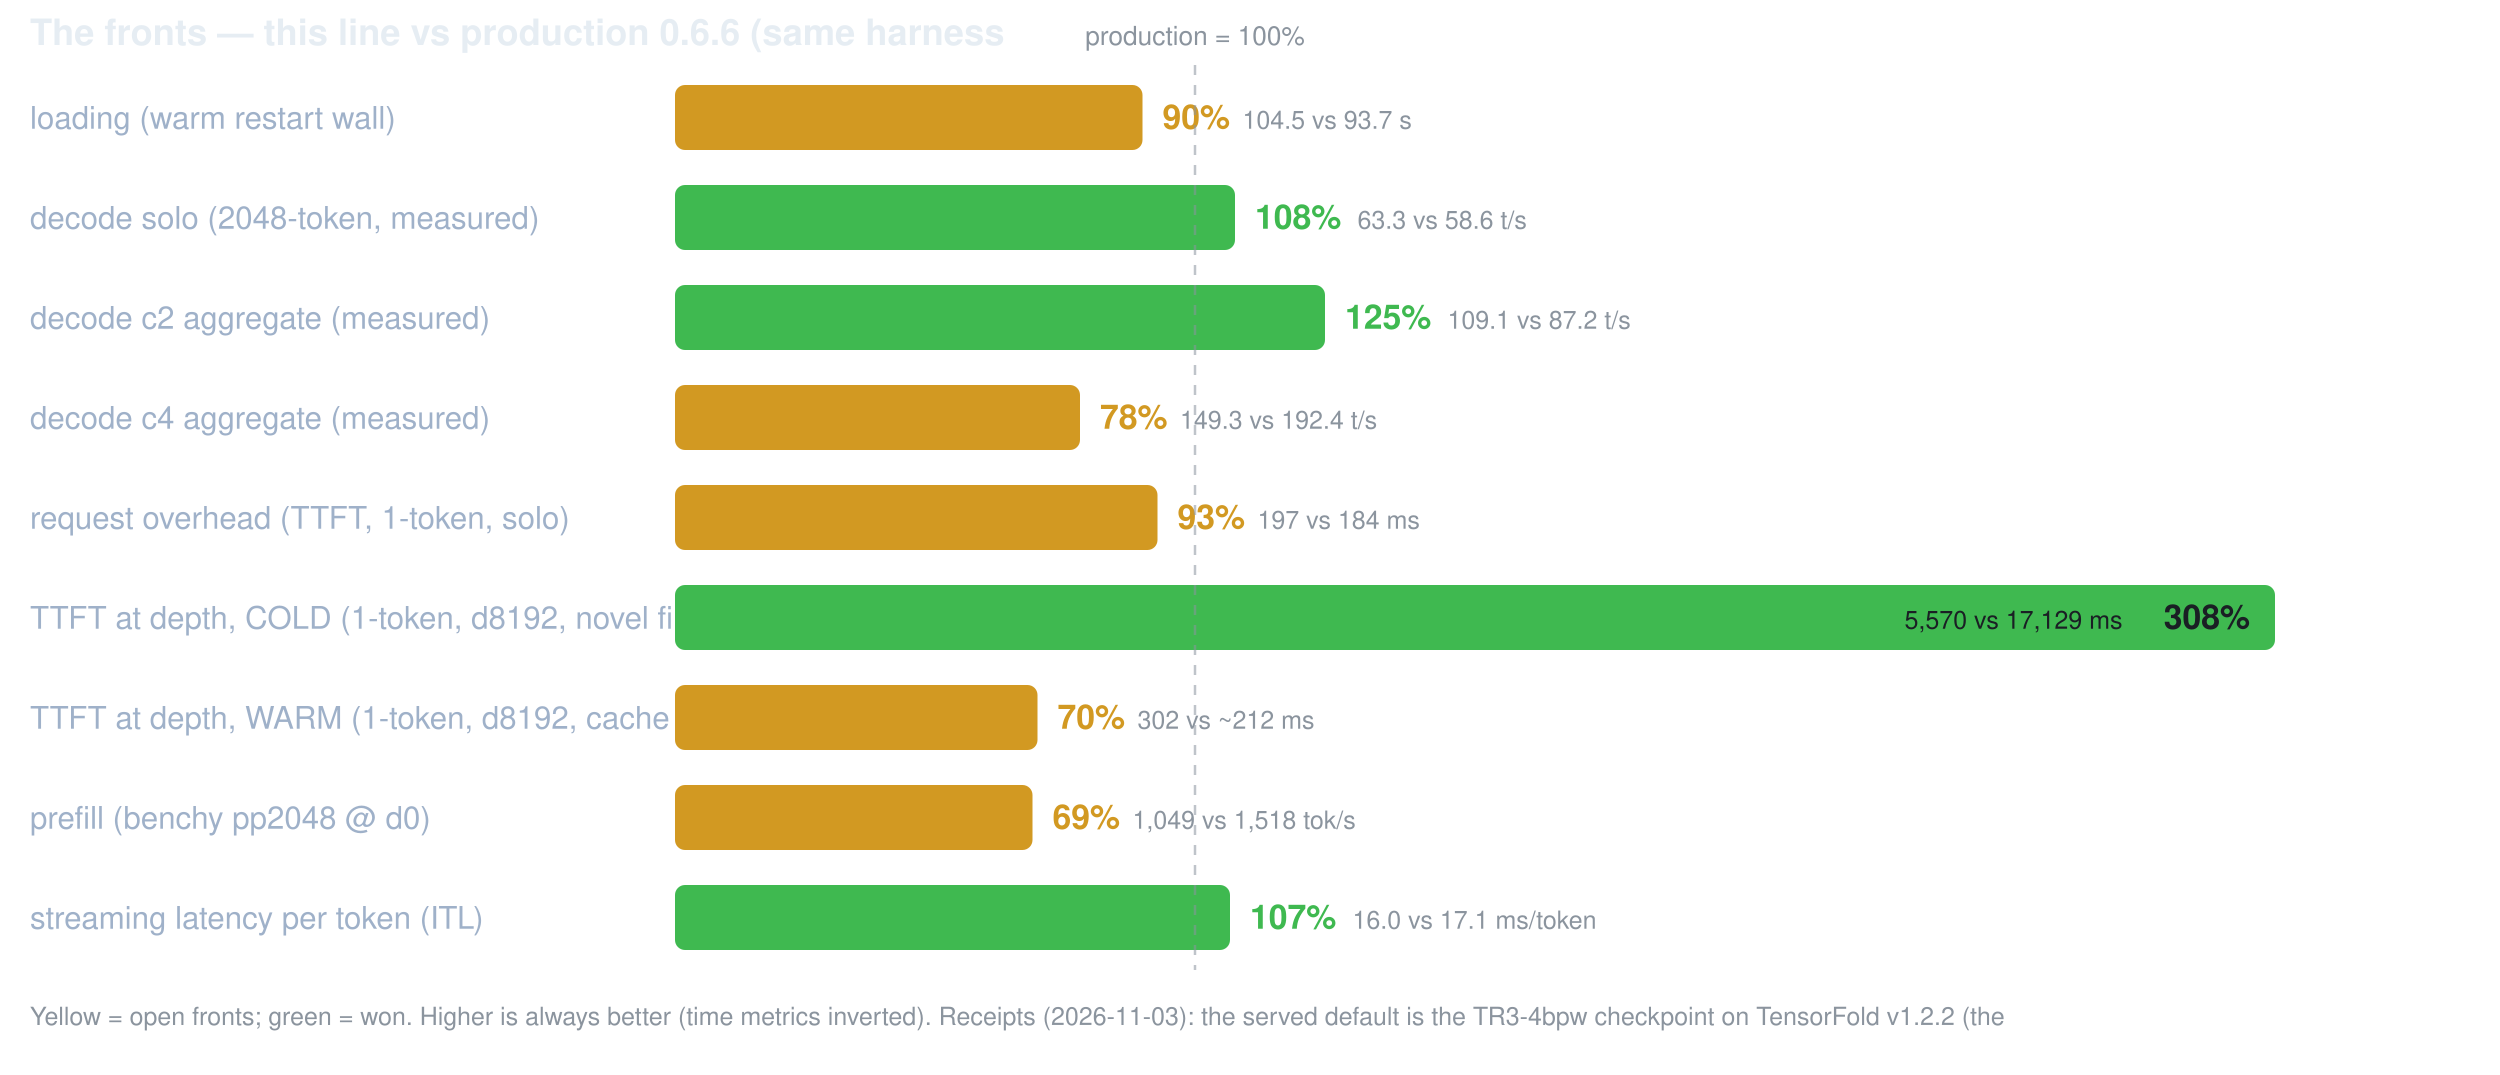
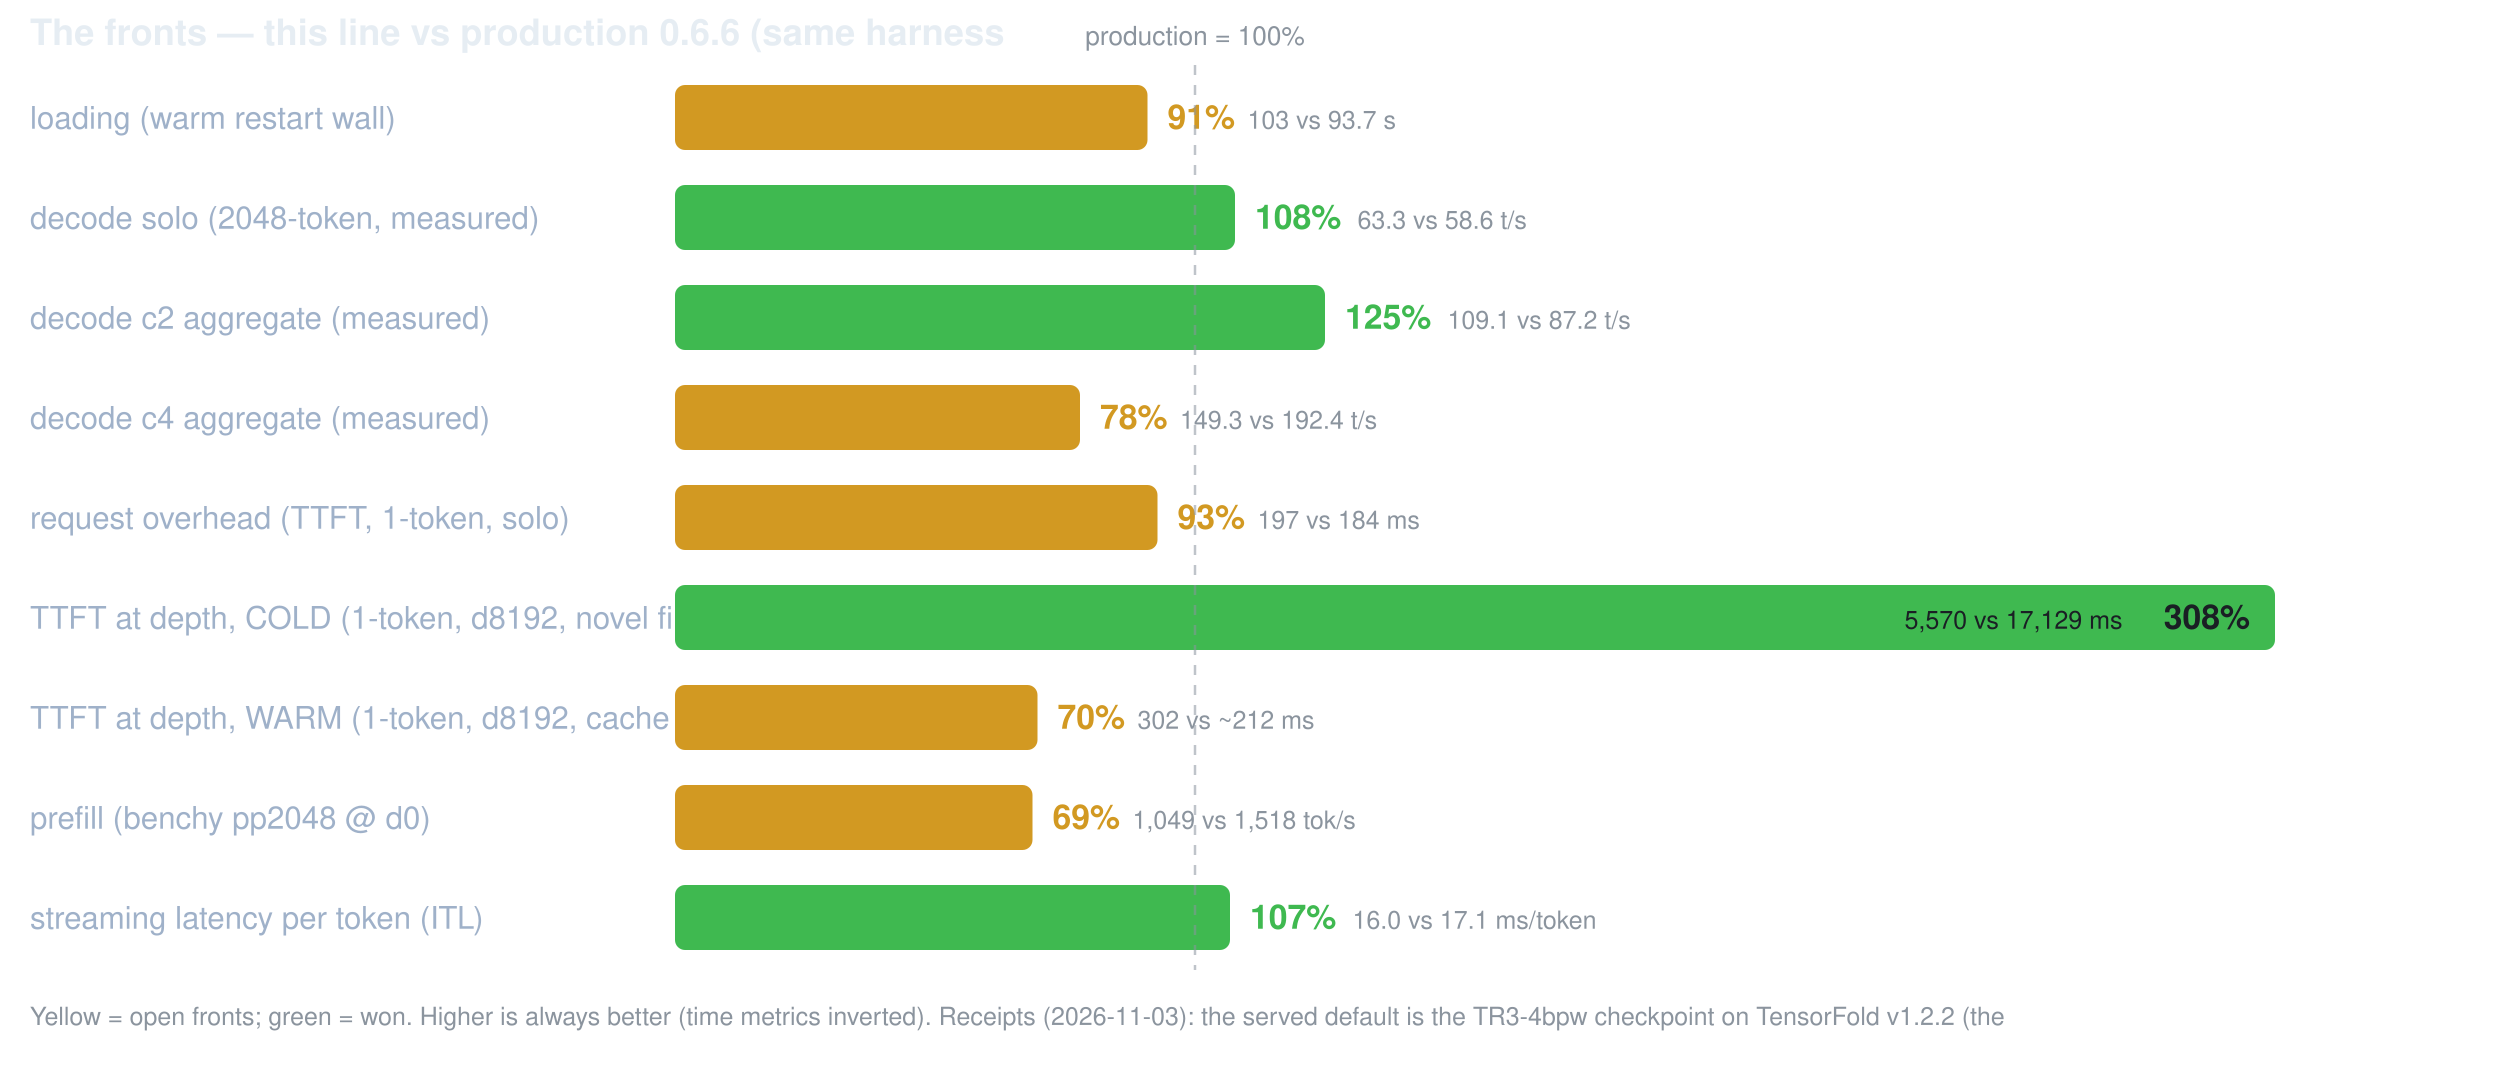
<svg xmlns="http://www.w3.org/2000/svg" viewBox="0 0 1000 430" width="1000" height="430" font-family="ui-sans-serif, -apple-system, 'Segoe UI', Helvetica, Arial, sans-serif">
  <text x="12" y="18" font-size="14.5" font-weight="700" fill="#e6edf3">The fronts — this line vs production 0.6.6 (same harness</text>
  <text x="478" y="18" font-size="10.5" fill="#8b949e" text-anchor="middle">production = 100%</text>
  <g>
    <text x="12" y="51.5" font-size="12.5" fill="#9fb1c9">loading (warm restart wall)</text>
-     <rect x="270" y="34" width="187" height="26" rx="4" fill="#d29922" />
-     <text x="465" y="51.5" font-size="13.5" font-weight="700" fill="#d29922">90%</text>
-     <text x="497" y="51.5" font-size="10" fill="#8b949e">104.5 vs 93.7 s</text>
+     <rect x="270" y="34" width="189" height="26" rx="4" fill="#d29922" />
+     <text x="467" y="51.5" font-size="13.5" font-weight="700" fill="#d29922">91%</text>
+     <text x="499" y="51.5" font-size="10" fill="#8b949e">103 vs 93.7 s</text>
    <text x="12" y="91.5" font-size="12.5" fill="#9fb1c9">decode solo (2048-token, measured)</text>
    <rect x="270" y="74" width="224" height="26" rx="4" fill="#3fb950" />
    <text x="502" y="91.5" font-size="13.5" font-weight="700" fill="#3fb950">108%</text>
    <text x="543" y="91.5" font-size="10" fill="#8b949e">63.3 vs 58.6 t/s</text>
    <text x="12" y="131.5" font-size="12.5" fill="#9fb1c9">decode c2 aggregate (measured)</text>
    <rect x="270" y="114" width="260" height="26" rx="4" fill="#3fb950" />
    <text x="538" y="131.5" font-size="13.5" font-weight="700" fill="#3fb950">125%</text>
    <text x="579" y="131.5" font-size="10" fill="#8b949e">109.1 vs 87.2 t/s</text>
    <text x="12" y="171.5" font-size="12.5" fill="#9fb1c9">decode c4 aggregate (measured)</text>
    <rect x="270" y="154" width="162" height="26" rx="4" fill="#d29922" />
    <text x="440" y="171.5" font-size="13.5" font-weight="700" fill="#d29922">78%</text>
    <text x="472" y="171.5" font-size="10" fill="#8b949e">149.3 vs 192.4 t/s</text>
    <text x="12" y="211.5" font-size="12.5" fill="#9fb1c9">request overhead (TTFT, 1-token, solo)</text>
    <rect x="270" y="194" width="193" height="26" rx="4" fill="#d29922" />
    <text x="471" y="211.5" font-size="13.5" font-weight="700" fill="#d29922">93%</text>
    <text x="503" y="211.5" font-size="10" fill="#8b949e">197 vs 184 ms</text>
    <text x="12" y="251.5" font-size="12.5" fill="#9fb1c9">TTFT at depth, COLD (1-token, d8192, novel fill)</text>
    <rect x="270" y="234" width="640" height="26" rx="4" fill="#3fb950" />
    <text x="900" y="251.5" font-size="13.5" font-weight="700" fill="#1a1f24" text-anchor="end">308%</text>
    <text x="849" y="251.5" font-size="10" fill="#1a1f24" text-anchor="end">5,570 vs 17,129 ms</text>
    <text x="12" y="291.5" font-size="12.5" fill="#9fb1c9">TTFT at depth, WARM (1-token, d8192, cache hit)</text>
    <rect x="270" y="274" width="145" height="26" rx="4" fill="#d29922" />
    <text x="423" y="291.5" font-size="13.5" font-weight="700" fill="#d29922">70%</text>
    <text x="455" y="291.5" font-size="10" fill="#8b949e">302 vs ~212 ms</text>
    <text x="12" y="331.5" font-size="12.5" fill="#9fb1c9">prefill (benchy pp2048 @ d0)</text>
    <rect x="270" y="314" width="143" height="26" rx="4" fill="#d29922" />
    <text x="421" y="331.5" font-size="13.5" font-weight="700" fill="#d29922">69%</text>
    <text x="453" y="331.5" font-size="10" fill="#8b949e">1,049 vs 1,518 tok/s</text>
    <text x="12" y="371.5" font-size="12.5" fill="#9fb1c9">streaming latency per token (ITL)</text>
    <rect x="270" y="354" width="222" height="26" rx="4" fill="#3fb950" />
    <text x="500" y="371.5" font-size="13.5" font-weight="700" fill="#3fb950">107%</text>
    <text x="541" y="371.5" font-size="10" fill="#8b949e">16.0 vs 17.1 ms/token</text>
  </g>
  <line x1="478" y1="26" x2="478" y2="388" stroke="#8b949e" stroke-opacity="0.55" stroke-dasharray="4 4" />
  <text x="12" y="410" font-size="10" fill="#8b949e">Yellow = open fronts; green = won. Higher is always better (time metrics inverted). Receipts (2026-11-03): the served default is the TR3-4bpw checkpoint on TensorFold v1.2.2 (the</text>
</svg>
